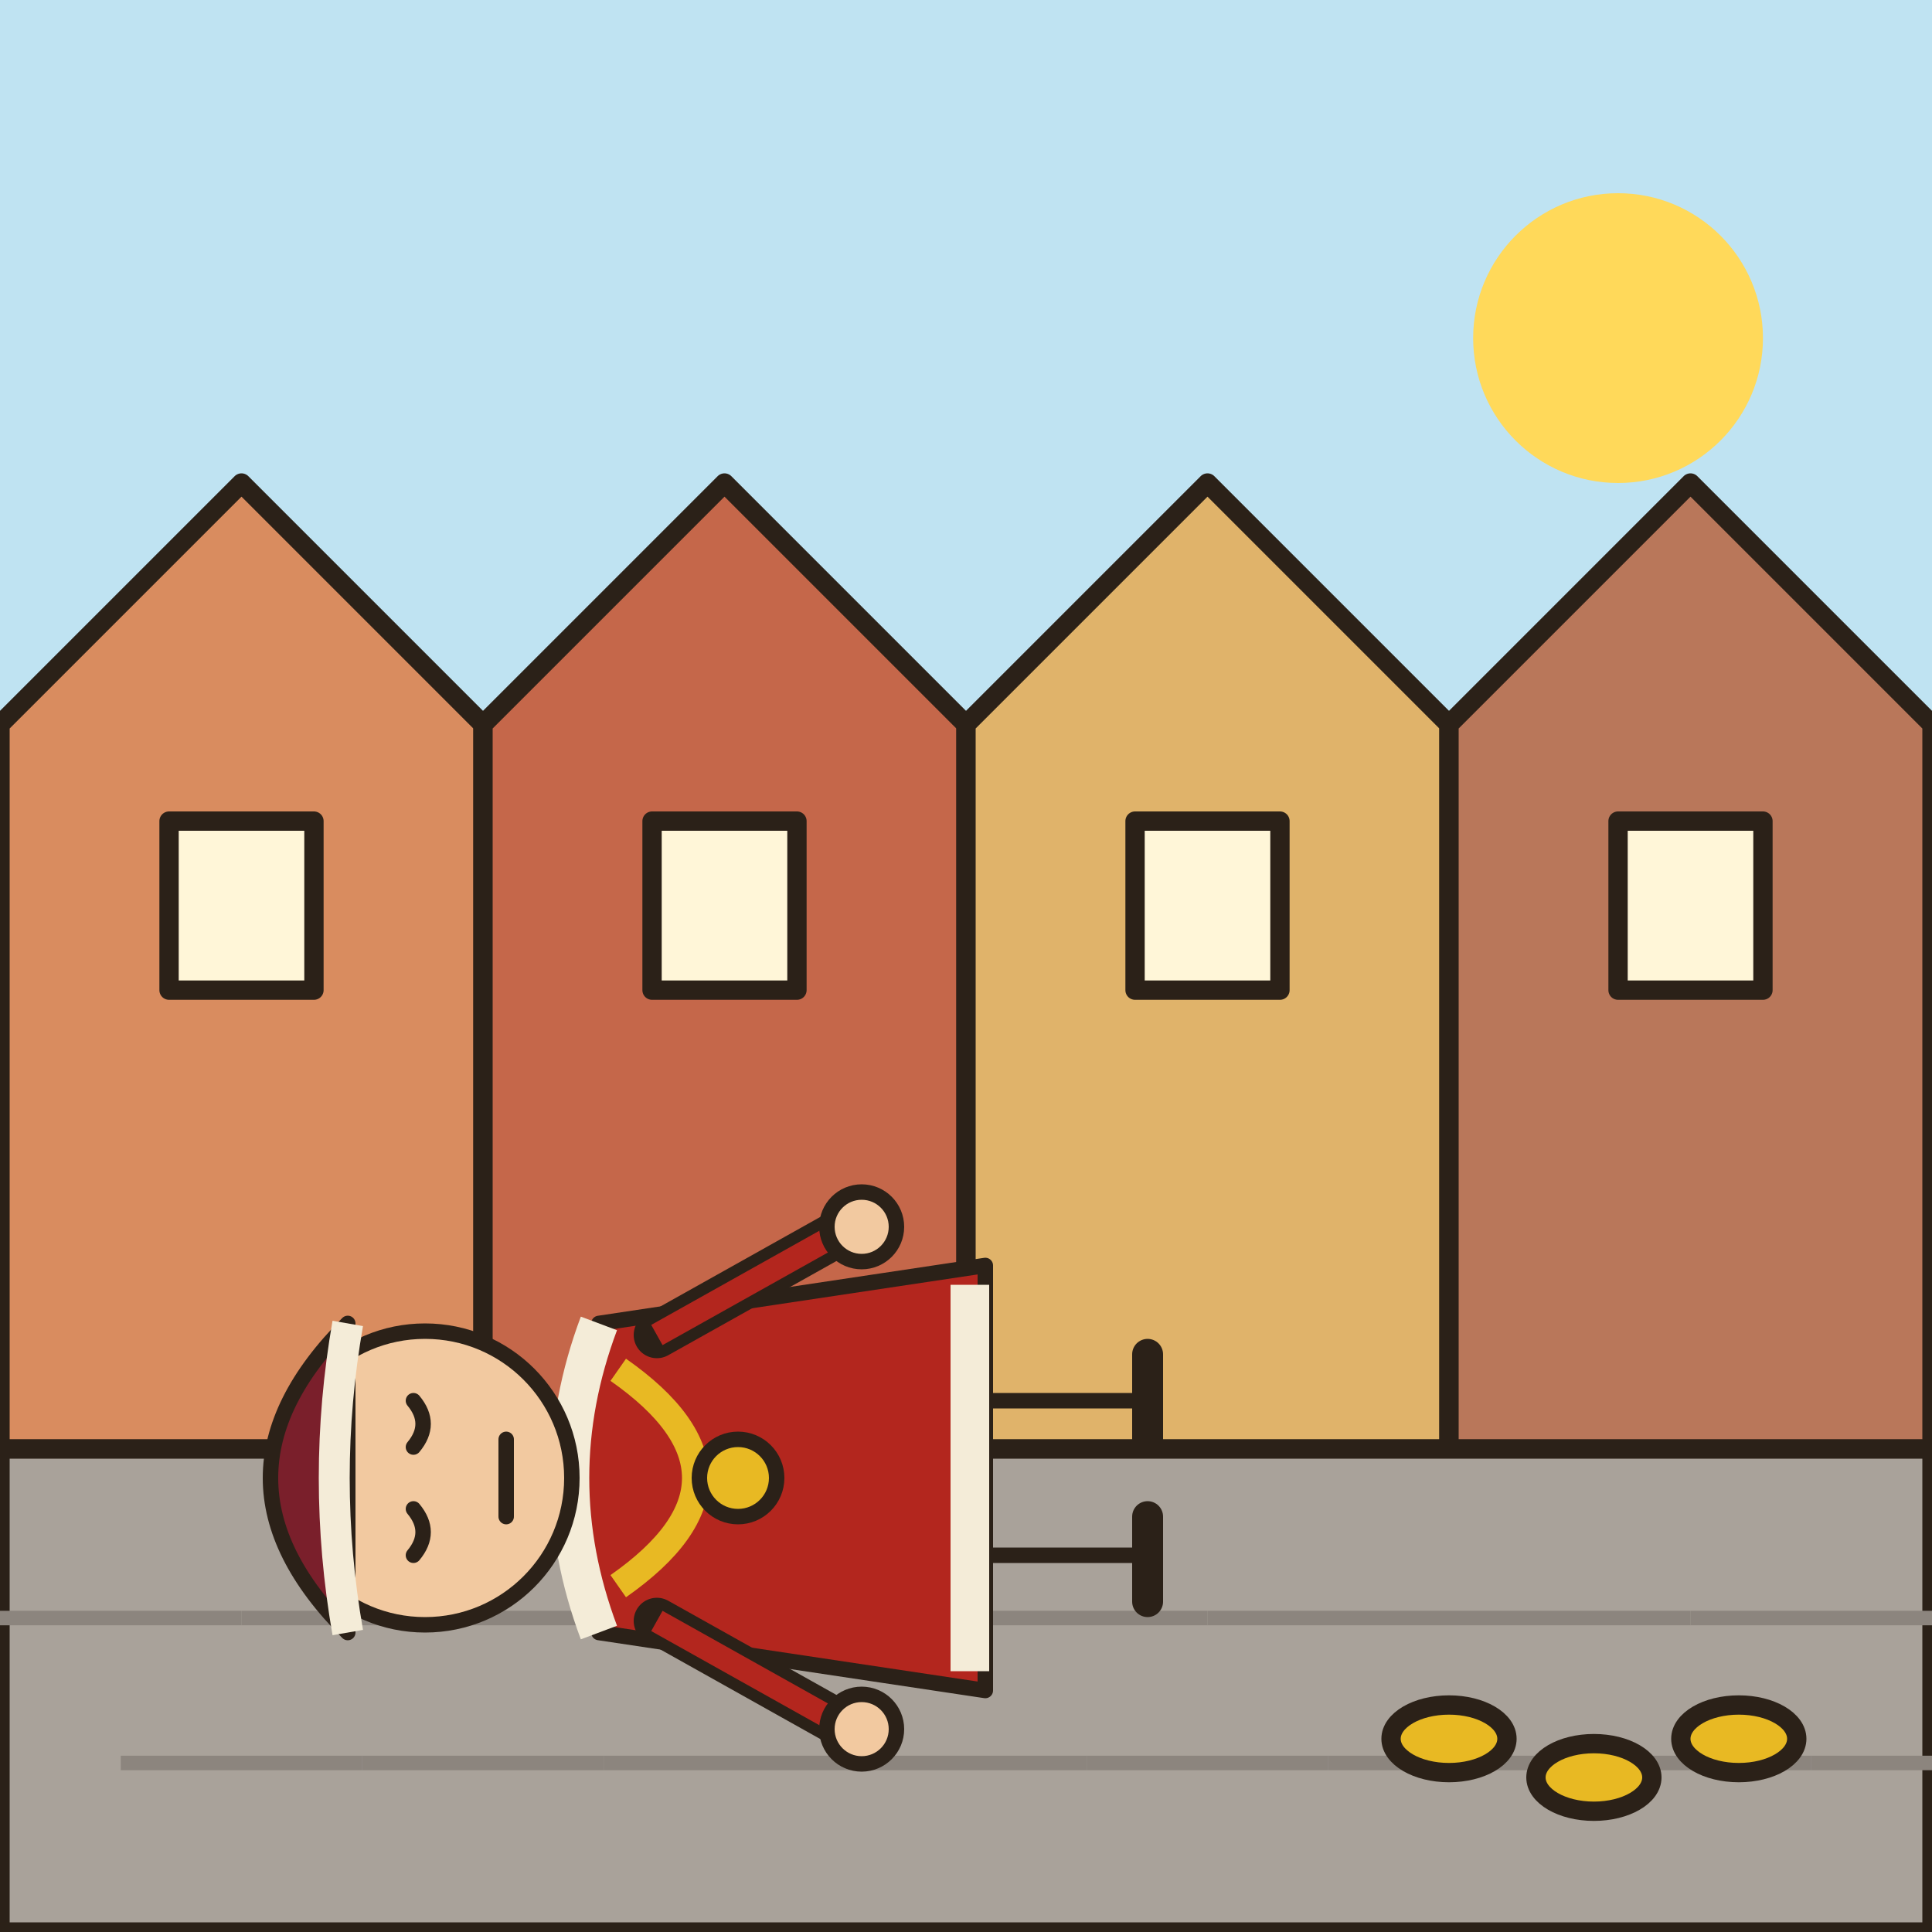
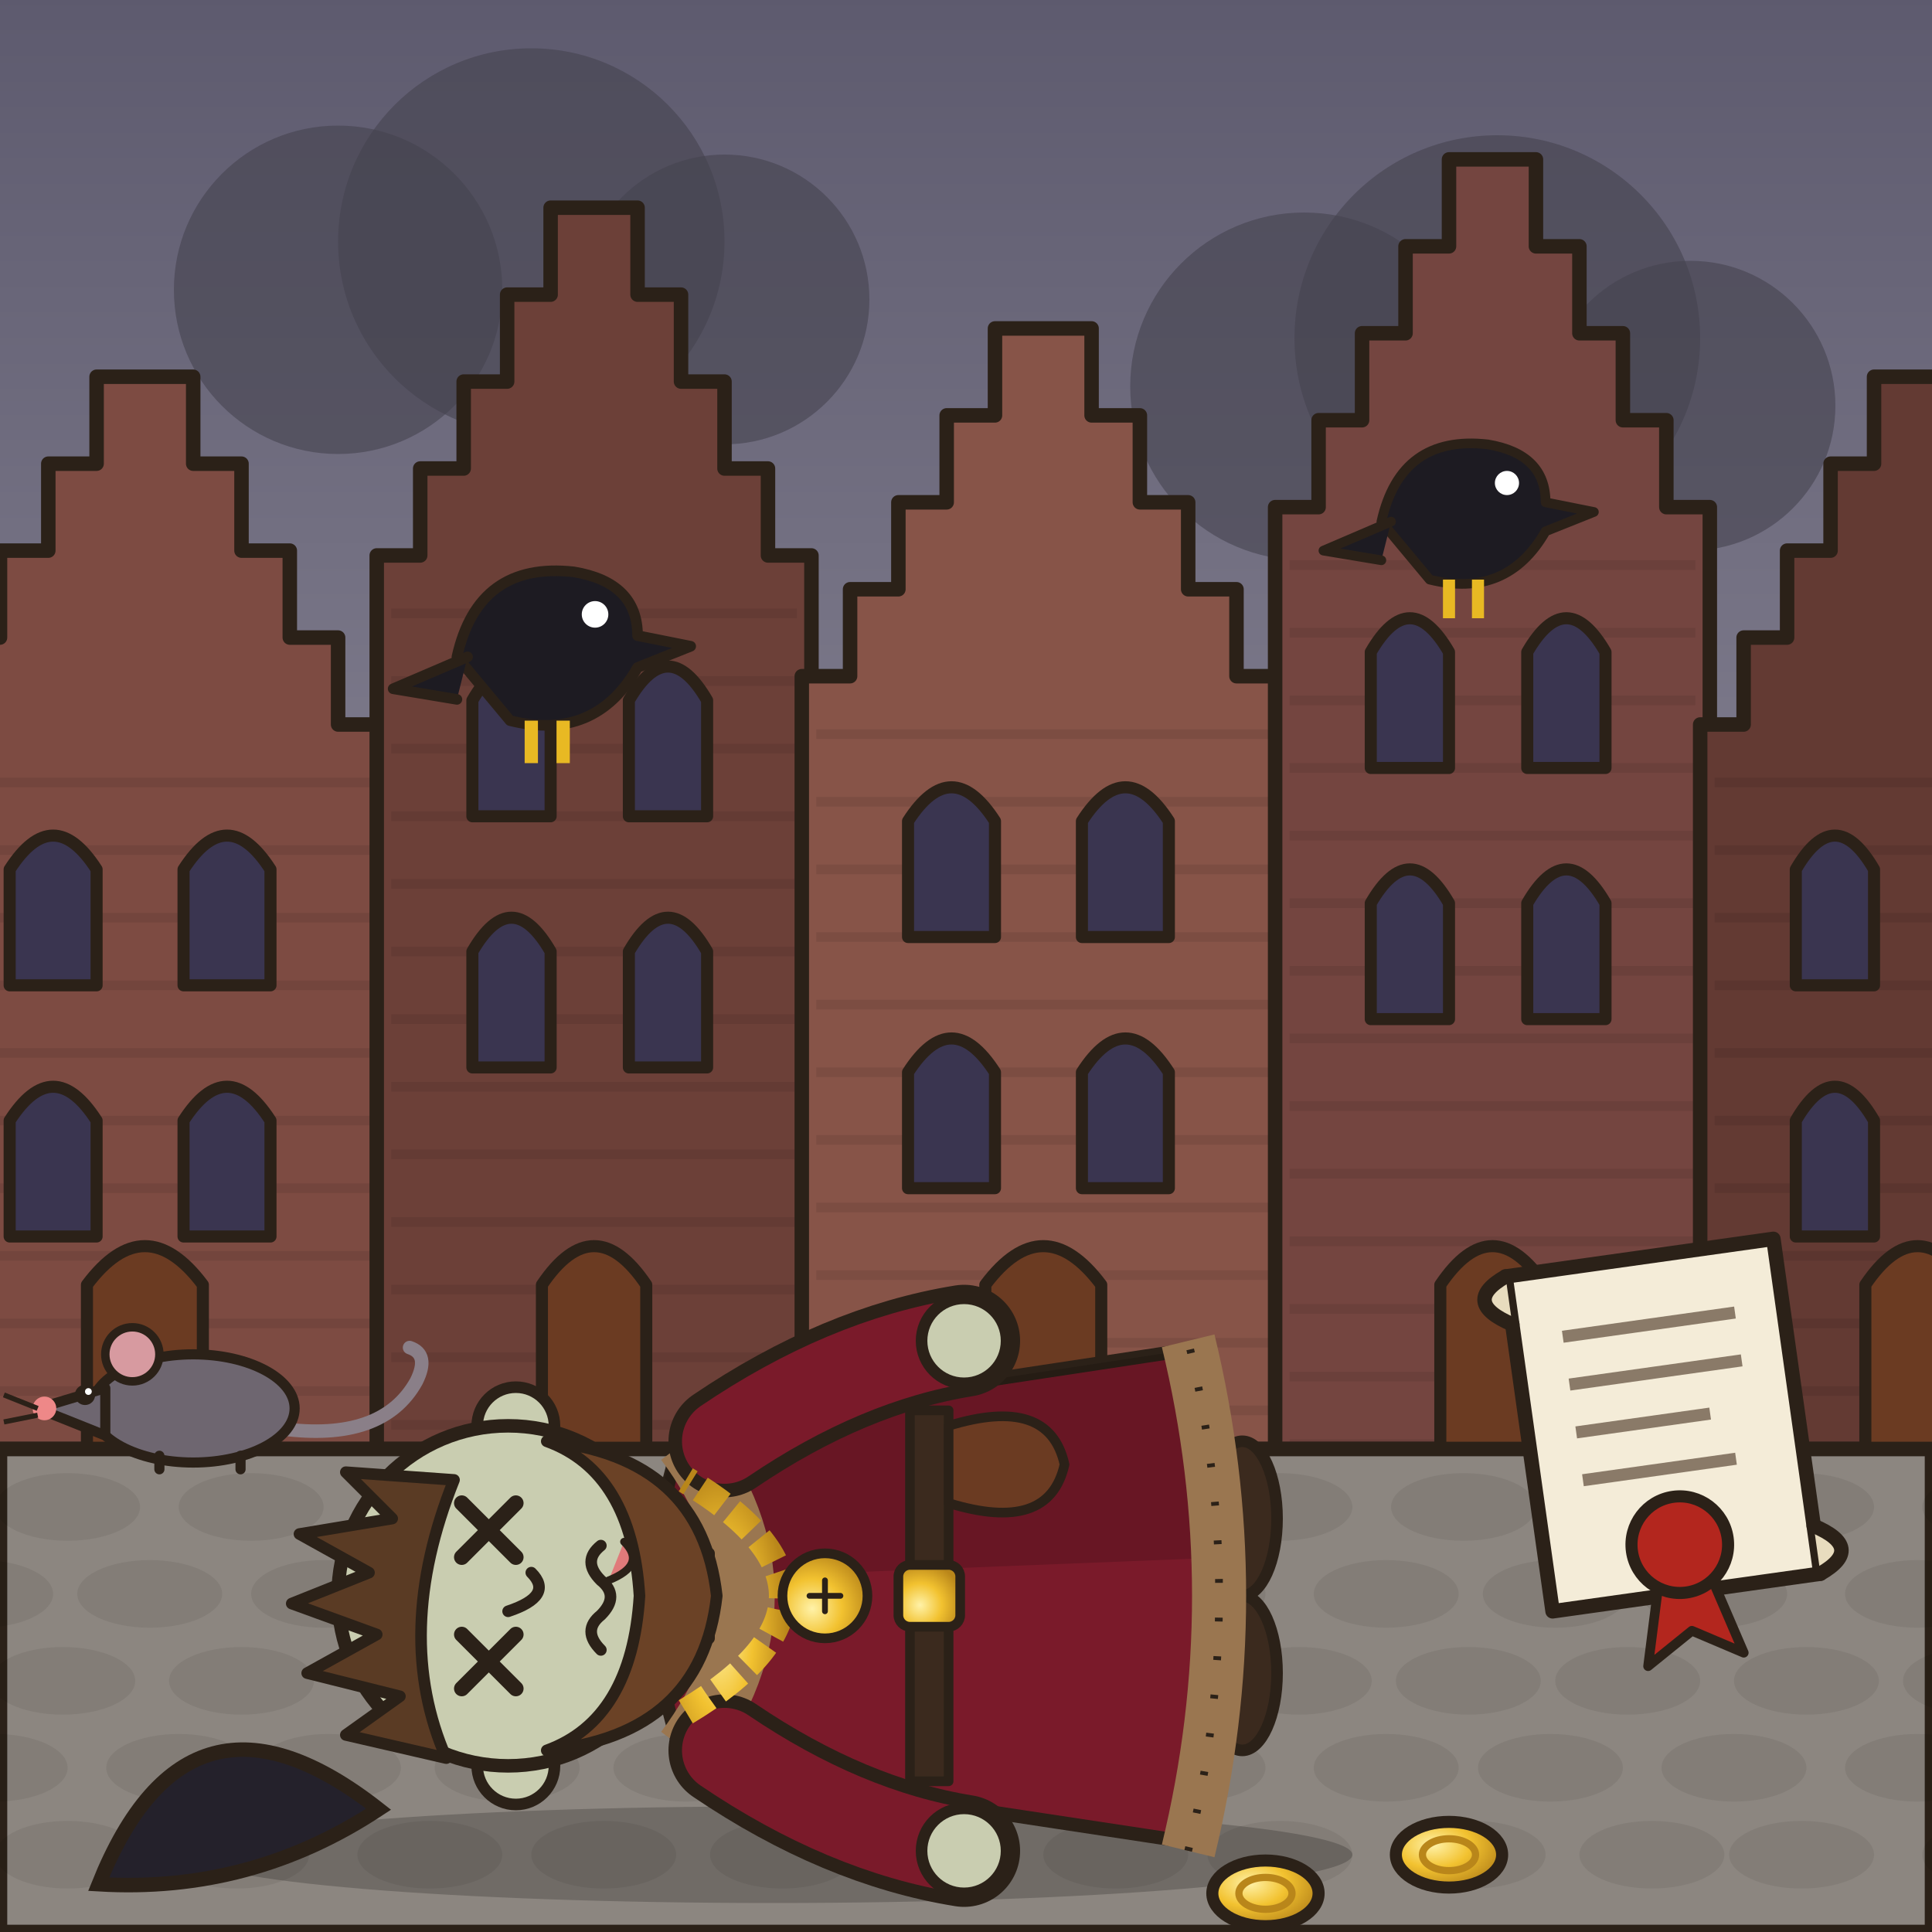
<svg xmlns="http://www.w3.org/2000/svg" viewBox="0 0 400 400" role="img" aria-label="Ratsherr – bis die Pest kam">
-   <rect width="400" height="400" fill="#bfe3f2" />
-   <circle cx="335" cy="70" r="30" fill="#ffd95a" />
-   <path d="M0 300 V150 l50 -50 l50 50 V300 z" fill="#d98c5f" stroke="#2b2118" stroke-width="4" stroke-linejoin="round" stroke-linecap="round" />
-   <rect x="35" y="170" width="30" height="35" fill="#fff6d8" stroke="#2b2118" stroke-width="4" stroke-linejoin="round" stroke-linecap="round" />
-   <path d="M100 300 V150 l50 -50 l50 50 V300 z" fill="#c5674a" stroke="#2b2118" stroke-width="4" stroke-linejoin="round" stroke-linecap="round" />
-   <rect x="135" y="170" width="30" height="35" fill="#fff6d8" stroke="#2b2118" stroke-width="4" stroke-linejoin="round" stroke-linecap="round" />
-   <path d="M200 300 V150 l50 -50 l50 50 V300 z" fill="#e0b36a" stroke="#2b2118" stroke-width="4" stroke-linejoin="round" stroke-linecap="round" />
-   <rect x="235" y="170" width="30" height="35" fill="#fff6d8" stroke="#2b2118" stroke-width="4" stroke-linejoin="round" stroke-linecap="round" />
-   <path d="M300 300 V150 l50 -50 l50 50 V300 z" fill="#b9775a" stroke="#2b2118" stroke-width="4" stroke-linejoin="round" stroke-linecap="round" />
-   <rect x="335" y="170" width="30" height="35" fill="#fff6d8" stroke="#2b2118" stroke-width="4" stroke-linejoin="round" stroke-linecap="round" />
-   <rect y="300" width="400" height="100" fill="#a9a29a" stroke="#2b2118" stroke-width="4" stroke-linejoin="round" stroke-linecap="round" />
-   <path d="M0 335 h50 M25 365 h50" stroke="#8c857e" stroke-width="3" />
-   <path d="M50 335 h50 M75 365 h50" stroke="#8c857e" stroke-width="3" />
-   <path d="M100 335 h50 M125 365 h50" stroke="#8c857e" stroke-width="3" />
-   <path d="M150 335 h50 M175 365 h50" stroke="#8c857e" stroke-width="3" />
-   <path d="M200 335 h50 M225 365 h50" stroke="#8c857e" stroke-width="3" />
-   <path d="M250 335 h50 M275 365 h50" stroke="#8c857e" stroke-width="3" />
-   <path d="M300 335 h50 M325 365 h50" stroke="#8c857e" stroke-width="3" />
-   <path d="M350 335 h50 M375 365 h50" stroke="#8c857e" stroke-width="3" />
-   <g transform="translate(-20 130) scale(0.8) rotate(-90 200 220)">
-     <path d="M180 290 v50 M220 290 v50" stroke="#2b2118" stroke-width="4" stroke-linejoin="round" stroke-linecap="round" />
-     <path d="M168 342 h22 M210 342 h22" stroke="#2b2118" stroke-linejoin="round" stroke-linecap="round" stroke-width="8" />
-     <path d="M160 200 Q200 185 240 200 L255 300 H145 Z" fill="#b3261e" stroke="#2b2118" stroke-width="4" stroke-linejoin="round" stroke-linecap="round" />
-     <path d="M150 296 H250" stroke="#f4ecd8" stroke-width="10" />
-     <path d="M160 200 Q200 185 240 200" stroke="#f4ecd8" stroke-width="10" fill="none" />
-     <path d="M163 215 L135 265 M237 215 L265 265" stroke="#2b2118" stroke-linejoin="round" stroke-linecap="round" stroke-width="12" />
-     <path d="M163 215 L135 265 M237 215 L265 265" stroke="#b3261e" stroke-width="6" />
-     <circle cx="135" cy="268" r="9" fill="#f2c9a0" stroke="#2b2118" stroke-width="4" stroke-linejoin="round" stroke-linecap="round" />
-     <circle cx="265" cy="268" r="9" fill="#f2c9a0" stroke="#2b2118" stroke-width="4" stroke-linejoin="round" stroke-linecap="round" />
-     <circle cx="200" cy="155" r="38" fill="#f2c9a0" stroke="#2b2118" stroke-width="4" stroke-linejoin="round" stroke-linecap="round" />
-     <path d="M180 152 q6 5 12 0 M208 152 q6 5 12 0" stroke="#2b2118" stroke-width="4" stroke-linejoin="round" stroke-linecap="round" fill="none" />
-     <path d="M190 176 h20" stroke="#2b2118" stroke-width="4" stroke-linejoin="round" stroke-linecap="round" />
-     <path d="M160 135 Q200 95 240 135 Z" fill="#7a1f2b" stroke="#2b2118" stroke-width="4" stroke-linejoin="round" stroke-linecap="round" />
-     <path d="M160 135 Q200 128 240 135" stroke="#f4ecd8" stroke-width="8" fill="none" />
-     <path d="M172 205 Q200 245 228 205" stroke="#e8b923" stroke-width="7" fill="none" />
-     <circle cx="200" cy="236" r="10" fill="#e8b923" stroke="#2b2118" stroke-width="4" stroke-linejoin="round" stroke-linecap="round" />
+   <defs>
+     <linearGradient id="tag" x1="0" y1="0" x2="0" y2="1">
+       <stop offset="0" stop-color="#7cc4ec" />
+       <stop offset="1" stop-color="#d9f0fb" />
+     </linearGradient>
+     <linearGradient id="grau" x1="0" y1="0" x2="0" y2="1">
+       <stop offset="0" stop-color="#5d5a6e" />
+       <stop offset="1" stop-color="#a9a6b3" />
+     </linearGradient>
+     <linearGradient id="wasser" x1="0" y1="0" x2="0" y2="1">
+       <stop offset="0" stop-color="#3d8fbf" />
+       <stop offset="1" stop-color="#25668f" />
+     </linearGradient>
+     <linearGradient id="wasser_grau" x1="0" y1="0" x2="0" y2="1">
+       <stop offset="0" stop-color="#5f7c8c" />
+       <stop offset="1" stop-color="#3f5866" />
+     </linearGradient>
+     <radialGradient id="gold" cx=".35" cy=".35" r=".7">
+       <stop offset="0" stop-color="#fff2a8" />
+       <stop offset=".5" stop-color="#f2c230" />
+       <stop offset="1" stop-color="#b9861a" />
+     </radialGradient>
+   </defs>
+   <clipPath id="r">
+     <rect width="400" height="400" rx="0" />
+   </clipPath>
+   <g clip-path="url(#r)">
+     <rect width="400" height="400" fill="url(#grau)" />
+     <circle cx="70" cy="60" r="34" fill="#45424f" opacity=".6" />
+     <circle cx="110" cy="50" r="40" fill="#45424f" opacity=".6" />
+     <circle cx="150" cy="62" r="30" fill="#45424f" opacity=".6" />
+     <circle cx="270" cy="80" r="36" fill="#45424f" opacity=".6" />
+     <circle cx="310" cy="70" r="42" fill="#45424f" opacity=".6" />
+     <circle cx="350" cy="84" r="30" fill="#45424f" opacity=".6" />
+     <path d="M-20.0 300.0 L-20.0 150.0 L-10.0 150.0 L-10.0 132.0 L0.0 132.0 L0.0 114.0 L10.0 114.0 L10.0 96.0 L20.0 96.0 L20.0 78.0 L40.0 78.0 L40.0 96.0 L50.0 96.0 L50.0 114.0 L60.0 114.0 L60.0 132.0 L70.0 132.0 L70.0 150.0 L80.0 150.0 L80.0 150.0 L80.0 300.0 Z" fill="#7d4b42" stroke="#2b2118" stroke-width="3" stroke-linejoin="round" stroke-linecap="round" />
+     <path d="M-17 162 h94" stroke="#000" stroke-opacity=".08" stroke-width="2" />
+     <path d="M-17 176 h94" stroke="#000" stroke-opacity=".08" stroke-width="2" />
+     <path d="M-17 190 h94" stroke="#000" stroke-opacity=".08" stroke-width="2" />
+     <path d="M-17 204 h94" stroke="#000" stroke-opacity=".08" stroke-width="2" />
+     <path d="M-17 218 h94" stroke="#000" stroke-opacity=".08" stroke-width="2" />
+     <path d="M-17 232 h94" stroke="#000" stroke-opacity=".08" stroke-width="2" />
+     <path d="M-17 246 h94" stroke="#000" stroke-opacity=".08" stroke-width="2" />
+     <path d="M-17 260 h94" stroke="#000" stroke-opacity=".08" stroke-width="2" />
+     <path d="M-17 274 h94" stroke="#000" stroke-opacity=".08" stroke-width="2" />
+     <path d="M-17 288 h94" stroke="#000" stroke-opacity=".08" stroke-width="2" />
+     <path d="M2.0 204 v-24 q9.0 -14 18.0 0 v24 z" fill="#3a3550" stroke="#2b2118" stroke-width="2.5" stroke-linejoin="round" stroke-linecap="round" />
+     <path d="M38.0 204 v-24 q9.0 -14 18.0 0 v24 z" fill="#3a3550" stroke="#2b2118" stroke-width="2.5" stroke-linejoin="round" stroke-linecap="round" />
+     <path d="M2.0 256 v-24 q9.0 -14 18.0 0 v24 z" fill="#3a3550" stroke="#2b2118" stroke-width="2.5" stroke-linejoin="round" stroke-linecap="round" />
+     <path d="M38.0 256 v-24 q9.0 -14 18.0 0 v24 z" fill="#3a3550" stroke="#2b2118" stroke-width="2.5" stroke-linejoin="round" stroke-linecap="round" />
+     <path d="M18.0 300 v-34 q12.0 -16 24.0 0 v34 z" fill="#6b3b22" stroke="#2b2118" stroke-width="2.5" stroke-linejoin="round" stroke-linecap="round" />
+     <path d="M78.0 300.0 L78.0 115.0 L87.0 115.0 L87.0 97.0 L96.0 97.0 L96.0 79.0 L105.0 79.0 L105.0 61.0 L114.0 61.0 L114.0 43.0 L132.0 43.0 L132.0 61.0 L141.0 61.0 L141.0 79.0 L150.0 79.0 L150.0 97.0 L159.0 97.0 L159.0 115.0 L168.0 115.0 L168.0 115.0 L168.0 300.0 Z" fill="#6c4038" stroke="#2b2118" stroke-width="3" stroke-linejoin="round" stroke-linecap="round" />
+     <path d="M81 127 h84" stroke="#000" stroke-opacity=".08" stroke-width="2" />
+     <path d="M81 141 h84" stroke="#000" stroke-opacity=".08" stroke-width="2" />
+     <path d="M81 155 h84" stroke="#000" stroke-opacity=".08" stroke-width="2" />
+     <path d="M81 169 h84" stroke="#000" stroke-opacity=".08" stroke-width="2" />
+     <path d="M81 183 h84" stroke="#000" stroke-opacity=".08" stroke-width="2" />
+     <path d="M81 197 h84" stroke="#000" stroke-opacity=".08" stroke-width="2" />
+     <path d="M81 211 h84" stroke="#000" stroke-opacity=".08" stroke-width="2" />
+     <path d="M81 225 h84" stroke="#000" stroke-opacity=".08" stroke-width="2" />
+     <path d="M81 239 h84" stroke="#000" stroke-opacity=".08" stroke-width="2" />
+     <path d="M81 253 h84" stroke="#000" stroke-opacity=".08" stroke-width="2" />
+     <path d="M81 267 h84" stroke="#000" stroke-opacity=".08" stroke-width="2" />
+     <path d="M81 281 h84" stroke="#000" stroke-opacity=".08" stroke-width="2" />
+     <path d="M81 295 h84" stroke="#000" stroke-opacity=".08" stroke-width="2" />
+     <path d="M97.8 169 v-24 q8.1 -14 16.2 0 v24 z" fill="#3a3550" stroke="#2b2118" stroke-width="2.5" stroke-linejoin="round" stroke-linecap="round" />
+     <path d="M130.2 169 v-24 q8.1 -14 16.2 0 v24 z" fill="#3a3550" stroke="#2b2118" stroke-width="2.5" stroke-linejoin="round" stroke-linecap="round" />
+     <path d="M97.8 221 v-24 q8.1 -14 16.2 0 v24 z" fill="#3a3550" stroke="#2b2118" stroke-width="2.5" stroke-linejoin="round" stroke-linecap="round" />
+     <path d="M130.2 221 v-24 q8.1 -14 16.2 0 v24 z" fill="#3a3550" stroke="#2b2118" stroke-width="2.5" stroke-linejoin="round" stroke-linecap="round" />
+     <path d="M112.2 300 v-34 q10.8 -16 21.6 0 v34 z" fill="#6b3b22" stroke="#2b2118" stroke-width="2.5" stroke-linejoin="round" stroke-linecap="round" />
+     <path d="M166.0 300.0 L166.0 140.0 L176.0 140.0 L176.0 122.0 L186.0 122.0 L186.0 104.0 L196.0 104.0 L196.0 86.0 L206.0 86.0 L206.0 68.0 L226.0 68.0 L226.0 86.0 L236.0 86.0 L236.0 104.0 L246.0 104.0 L246.0 122.0 L256.0 122.0 L256.0 140.0 L266.0 140.0 L266.0 140.0 L266.0 300.0 Z" fill="#875448" stroke="#2b2118" stroke-width="3" stroke-linejoin="round" stroke-linecap="round" />
+     <path d="M169 152 h94" stroke="#000" stroke-opacity=".08" stroke-width="2" />
+     <path d="M169 166 h94" stroke="#000" stroke-opacity=".08" stroke-width="2" />
+     <path d="M169 180 h94" stroke="#000" stroke-opacity=".08" stroke-width="2" />
+     <path d="M169 194 h94" stroke="#000" stroke-opacity=".08" stroke-width="2" />
+     <path d="M169 208 h94" stroke="#000" stroke-opacity=".08" stroke-width="2" />
+     <path d="M169 222 h94" stroke="#000" stroke-opacity=".08" stroke-width="2" />
+     <path d="M169 236 h94" stroke="#000" stroke-opacity=".08" stroke-width="2" />
+     <path d="M169 250 h94" stroke="#000" stroke-opacity=".08" stroke-width="2" />
+     <path d="M169 264 h94" stroke="#000" stroke-opacity=".08" stroke-width="2" />
+     <path d="M169 278 h94" stroke="#000" stroke-opacity=".08" stroke-width="2" />
+     <path d="M169 292 h94" stroke="#000" stroke-opacity=".08" stroke-width="2" />
+     <path d="M188.0 194 v-24 q9.0 -14 18.0 0 v24 z" fill="#3a3550" stroke="#2b2118" stroke-width="2.5" stroke-linejoin="round" stroke-linecap="round" />
+     <path d="M224.0 194 v-24 q9.0 -14 18.0 0 v24 z" fill="#3a3550" stroke="#2b2118" stroke-width="2.5" stroke-linejoin="round" stroke-linecap="round" />
+     <path d="M188.0 246 v-24 q9.0 -14 18.0 0 v24 z" fill="#3a3550" stroke="#2b2118" stroke-width="2.5" stroke-linejoin="round" stroke-linecap="round" />
+     <path d="M224.0 246 v-24 q9.0 -14 18.0 0 v24 z" fill="#3a3550" stroke="#2b2118" stroke-width="2.5" stroke-linejoin="round" stroke-linecap="round" />
+     <path d="M204.0 300 v-34 q12.0 -16 24.0 0 v34 z" fill="#6b3b22" stroke="#2b2118" stroke-width="2.5" stroke-linejoin="round" stroke-linecap="round" />
+     <path d="M264.0 300.0 L264.0 105.0 L273.0 105.0 L273.0 87.0 L282.0 87.0 L282.0 69.0 L291.0 69.0 L291.0 51.0 L300.0 51.0 L300.0 33.0 L318.0 33.0 L318.0 51.0 L327.0 51.0 L327.0 69.0 L336.0 69.0 L336.0 87.0 L345.0 87.0 L345.0 105.0 L354.0 105.0 L354.0 105.0 L354.0 300.0 Z" fill="#744540" stroke="#2b2118" stroke-width="3" stroke-linejoin="round" stroke-linecap="round" />
+     <path d="M267 117 h84" stroke="#000" stroke-opacity=".08" stroke-width="2" />
+     <path d="M267 131 h84" stroke="#000" stroke-opacity=".08" stroke-width="2" />
+     <path d="M267 145 h84" stroke="#000" stroke-opacity=".08" stroke-width="2" />
+     <path d="M267 159 h84" stroke="#000" stroke-opacity=".08" stroke-width="2" />
+     <path d="M267 173 h84" stroke="#000" stroke-opacity=".08" stroke-width="2" />
+     <path d="M267 187 h84" stroke="#000" stroke-opacity=".08" stroke-width="2" />
+     <path d="M267 201 h84" stroke="#000" stroke-opacity=".08" stroke-width="2" />
+     <path d="M267 215 h84" stroke="#000" stroke-opacity=".08" stroke-width="2" />
+     <path d="M267 229 h84" stroke="#000" stroke-opacity=".08" stroke-width="2" />
+     <path d="M267 243 h84" stroke="#000" stroke-opacity=".08" stroke-width="2" />
+     <path d="M267 257 h84" stroke="#000" stroke-opacity=".08" stroke-width="2" />
+     <path d="M267 271 h84" stroke="#000" stroke-opacity=".08" stroke-width="2" />
+     <path d="M267 285 h84" stroke="#000" stroke-opacity=".08" stroke-width="2" />
+     <path d="M267 299 h84" stroke="#000" stroke-opacity=".08" stroke-width="2" />
+     <path d="M283.8 159 v-24 q8.1 -14 16.2 0 v24 z" fill="#3a3550" stroke="#2b2118" stroke-width="2.5" stroke-linejoin="round" stroke-linecap="round" />
+     <path d="M316.2 159 v-24 q8.1 -14 16.2 0 v24 z" fill="#3a3550" stroke="#2b2118" stroke-width="2.5" stroke-linejoin="round" stroke-linecap="round" />
+     <path d="M283.8 211 v-24 q8.1 -14 16.2 0 v24 z" fill="#3a3550" stroke="#2b2118" stroke-width="2.5" stroke-linejoin="round" stroke-linecap="round" />
+     <path d="M316.2 211 v-24 q8.1 -14 16.2 0 v24 z" fill="#3a3550" stroke="#2b2118" stroke-width="2.5" stroke-linejoin="round" stroke-linecap="round" />
+     <path d="M298.2 300 v-34 q10.8 -16 21.6 0 v34 z" fill="#6b3b22" stroke="#2b2118" stroke-width="2.5" stroke-linejoin="round" stroke-linecap="round" />
+     <path d="M352.0 300.0 L352.0 150.0 L361.0 150.0 L361.0 132.0 L370.0 132.0 L370.0 114.0 L379.0 114.0 L379.0 96.0 L388.0 96.0 L388.0 78.0 L406.0 78.0 L406.0 96.0 L415.0 96.0 L415.0 114.0 L424.0 114.0 L424.0 132.0 L433.0 132.0 L433.0 150.0 L442.0 150.0 L442.0 150.0 L442.0 300.0 Z" fill="#633a33" stroke="#2b2118" stroke-width="3" stroke-linejoin="round" stroke-linecap="round" />
+     <path d="M355 162 h84" stroke="#000" stroke-opacity=".08" stroke-width="2" />
+     <path d="M355 176 h84" stroke="#000" stroke-opacity=".08" stroke-width="2" />
+     <path d="M355 190 h84" stroke="#000" stroke-opacity=".08" stroke-width="2" />
+     <path d="M355 204 h84" stroke="#000" stroke-opacity=".08" stroke-width="2" />
+     <path d="M355 218 h84" stroke="#000" stroke-opacity=".08" stroke-width="2" />
+     <path d="M355 232 h84" stroke="#000" stroke-opacity=".08" stroke-width="2" />
+     <path d="M355 246 h84" stroke="#000" stroke-opacity=".08" stroke-width="2" />
+     <path d="M355 260 h84" stroke="#000" stroke-opacity=".08" stroke-width="2" />
+     <path d="M355 274 h84" stroke="#000" stroke-opacity=".08" stroke-width="2" />
+     <path d="M355 288 h84" stroke="#000" stroke-opacity=".08" stroke-width="2" />
+     <path d="M371.8 204 v-24 q8.1 -14 16.2 0 v24 z" fill="#3a3550" stroke="#2b2118" stroke-width="2.5" stroke-linejoin="round" stroke-linecap="round" />
+     <path d="M404.2 204 v-24 q8.1 -14 16.2 0 v24 z" fill="#3a3550" stroke="#2b2118" stroke-width="2.5" stroke-linejoin="round" stroke-linecap="round" />
+     <path d="M371.8 256 v-24 q8.1 -14 16.2 0 v24 z" fill="#3a3550" stroke="#2b2118" stroke-width="2.5" stroke-linejoin="round" stroke-linecap="round" />
+     <path d="M404.2 256 v-24 q8.1 -14 16.2 0 v24 z" fill="#3a3550" stroke="#2b2118" stroke-width="2.5" stroke-linejoin="round" stroke-linecap="round" />
+     <path d="M386.2 300 v-34 q10.8 -16 21.6 0 v34 z" fill="#6b3b22" stroke="#2b2118" stroke-width="2.5" stroke-linejoin="round" stroke-linecap="round" />
+     <rect y="300" width="400" height="100" fill="#8c8680" stroke="#2b2118" stroke-width="3" stroke-linejoin="round" stroke-linecap="round" />
+     <ellipse cx="-21" cy="312" rx="15" ry="7" fill="#000" opacity=".07" />
+     <ellipse cx="14" cy="312" rx="15" ry="7" fill="#000" opacity=".07" />
+     <ellipse cx="52" cy="312" rx="15" ry="7" fill="#000" opacity=".07" />
+     <ellipse cx="90" cy="312" rx="15" ry="7" fill="#000" opacity=".07" />
+     <ellipse cx="121" cy="312" rx="15" ry="7" fill="#000" opacity=".07" />
+     <ellipse cx="157" cy="312" rx="15" ry="7" fill="#000" opacity=".07" />
+     <ellipse cx="199" cy="312" rx="15" ry="7" fill="#000" opacity=".07" />
+     <ellipse cx="233" cy="312" rx="15" ry="7" fill="#000" opacity=".07" />
+     <ellipse cx="265" cy="312" rx="15" ry="7" fill="#000" opacity=".07" />
+     <ellipse cx="303" cy="312" rx="15" ry="7" fill="#000" opacity=".07" />
+     <ellipse cx="341" cy="312" rx="15" ry="7" fill="#000" opacity=".07" />
+     <ellipse cx="373" cy="312" rx="15" ry="7" fill="#000" opacity=".07" />
+     <ellipse cx="413" cy="312" rx="15" ry="7" fill="#000" opacity=".07" />
+     <ellipse cx="-4" cy="330" rx="15" ry="7" fill="#000" opacity=".07" />
+     <ellipse cx="31" cy="330" rx="15" ry="7" fill="#000" opacity=".07" />
+     <ellipse cx="67" cy="330" rx="15" ry="7" fill="#000" opacity=".07" />
+     <ellipse cx="106" cy="330" rx="15" ry="7" fill="#000" opacity=".07" />
+     <ellipse cx="142" cy="330" rx="15" ry="7" fill="#000" opacity=".07" />
+     <ellipse cx="175" cy="330" rx="15" ry="7" fill="#000" opacity=".07" />
+     <ellipse cx="212" cy="330" rx="15" ry="7" fill="#000" opacity=".07" />
+     <ellipse cx="247" cy="330" rx="15" ry="7" fill="#000" opacity=".07" />
+     <ellipse cx="287" cy="330" rx="15" ry="7" fill="#000" opacity=".07" />
+     <ellipse cx="322" cy="330" rx="15" ry="7" fill="#000" opacity=".07" />
+     <ellipse cx="355" cy="330" rx="15" ry="7" fill="#000" opacity=".07" />
+     <ellipse cx="397" cy="330" rx="15" ry="7" fill="#000" opacity=".07" />
+     <ellipse cx="-19" cy="348" rx="15" ry="7" fill="#000" opacity=".07" />
+     <ellipse cx="13" cy="348" rx="15" ry="7" fill="#000" opacity=".07" />
+     <ellipse cx="50" cy="348" rx="15" ry="7" fill="#000" opacity=".07" />
+     <ellipse cx="90" cy="348" rx="15" ry="7" fill="#000" opacity=".07" />
+     <ellipse cx="126" cy="348" rx="15" ry="7" fill="#000" opacity=".07" />
+     <ellipse cx="161" cy="348" rx="15" ry="7" fill="#000" opacity=".07" />
+     <ellipse cx="193" cy="348" rx="15" ry="7" fill="#000" opacity=".07" />
+     <ellipse cx="233" cy="348" rx="15" ry="7" fill="#000" opacity=".07" />
+     <ellipse cx="269" cy="348" rx="15" ry="7" fill="#000" opacity=".07" />
+     <ellipse cx="304" cy="348" rx="15" ry="7" fill="#000" opacity=".07" />
+     <ellipse cx="337" cy="348" rx="15" ry="7" fill="#000" opacity=".07" />
+     <ellipse cx="374" cy="348" rx="15" ry="7" fill="#000" opacity=".07" />
+     <ellipse cx="409" cy="348" rx="15" ry="7" fill="#000" opacity=".07" />
+     <ellipse cx="-1" cy="366" rx="15" ry="7" fill="#000" opacity=".07" />
+     <ellipse cx="37" cy="366" rx="15" ry="7" fill="#000" opacity=".07" />
+     <ellipse cx="68" cy="366" rx="15" ry="7" fill="#000" opacity=".07" />
+     <ellipse cx="105" cy="366" rx="15" ry="7" fill="#000" opacity=".07" />
+     <ellipse cx="142" cy="366" rx="15" ry="7" fill="#000" opacity=".07" />
+     <ellipse cx="176" cy="366" rx="15" ry="7" fill="#000" opacity=".07" />
+     <ellipse cx="215" cy="366" rx="15" ry="7" fill="#000" opacity=".07" />
+     <ellipse cx="247" cy="366" rx="15" ry="7" fill="#000" opacity=".07" />
+     <ellipse cx="287" cy="366" rx="15" ry="7" fill="#000" opacity=".07" />
+     <ellipse cx="321" cy="366" rx="15" ry="7" fill="#000" opacity=".07" />
+     <ellipse cx="359" cy="366" rx="15" ry="7" fill="#000" opacity=".07" />
+     <ellipse cx="397" cy="366" rx="15" ry="7" fill="#000" opacity=".07" />
+     <ellipse cx="-18" cy="384" rx="15" ry="7" fill="#000" opacity=".07" />
+     <ellipse cx="14" cy="384" rx="15" ry="7" fill="#000" opacity=".07" />
+     <ellipse cx="49" cy="384" rx="15" ry="7" fill="#000" opacity=".07" />
+     <ellipse cx="89" cy="384" rx="15" ry="7" fill="#000" opacity=".07" />
+     <ellipse cx="125" cy="384" rx="15" ry="7" fill="#000" opacity=".07" />
+     <ellipse cx="162" cy="384" rx="15" ry="7" fill="#000" opacity=".07" />
+     <ellipse cx="194" cy="384" rx="15" ry="7" fill="#000" opacity=".07" />
+     <ellipse cx="231" cy="384" rx="15" ry="7" fill="#000" opacity=".07" />
+     <ellipse cx="265" cy="384" rx="15" ry="7" fill="#000" opacity=".07" />
+     <ellipse cx="305" cy="384" rx="15" ry="7" fill="#000" opacity=".07" />
+     <ellipse cx="342" cy="384" rx="15" ry="7" fill="#000" opacity=".07" />
+     <ellipse cx="373" cy="384" rx="15" ry="7" fill="#000" opacity=".07" />
+     <ellipse cx="413" cy="384" rx="15" ry="7" fill="#000" opacity=".07" />
+     <g transform="translate(110 136) scale(1.1)">
+       <path d="M-14 0 q4 -18 22 -16 q12 2 12 12 l10 2 l-10 4 q-8 14 -24 10 z" fill="#1d1b22" stroke="#2b2118" stroke-width="2" stroke-linejoin="round" stroke-linecap="round" />
+       <path d="M-12 0 l-14 6 l12 2" fill="#1d1b22" stroke="#2b2118" stroke-width="2" stroke-linejoin="round" stroke-linecap="round" />
+       <circle cx="12" cy="-8" r="2.5" fill="#fff" />
+       <path d="M0 12 v8 M6 12 v8" stroke="#e8b923" stroke-width="2.5" />
+     </g>
+     <g transform="translate(300 108) scale(1.0)">
+       <path d="M-14 0 q4 -18 22 -16 q12 2 12 12 l10 2 l-10 4 q-8 14 -24 10 z" fill="#1d1b22" stroke="#2b2118" stroke-width="2" stroke-linejoin="round" stroke-linecap="round" />
+       <path d="M-12 0 l-14 6 l12 2" fill="#1d1b22" stroke="#2b2118" stroke-width="2" stroke-linejoin="round" stroke-linecap="round" />
+       <circle cx="12" cy="-8" r="2.5" fill="#fff" />
+       <path d="M0 12 v8 M6 12 v8" stroke="#e8b923" stroke-width="2.5" />
+     </g>
+     <ellipse cx="160" cy="384" rx="120" ry="10" fill="#000" opacity=".2" />
+     <g transform="translate(262 330.4) scale(0.8) rotate(-90)">
+       <ellipse cx="-20" cy="-6" rx="20" ry="9" fill="#3b2a1e" stroke="#2b2118" stroke-width="3" stroke-linejoin="round" stroke-linecap="round" />
+       <ellipse cx="20" cy="-6" rx="20" ry="9" fill="#3b2a1e" stroke="#2b2118" stroke-width="3" stroke-linejoin="round" stroke-linecap="round" />
+       <path d="M-44 -150 Q0 -166 44 -150 L64 -18 Q0 -6 -64 -18 Z" fill="#7a1a2a" stroke="#2b2118" stroke-width="3.5" stroke-linejoin="round" stroke-linecap="round" />
+       <path d="M4 -160 Q30 -158 44 -150 L64 -18 Q34 -10 10 -9 Z" fill="#000" opacity=".15" />
+       <path d="M-66 -20 Q0 -4 66 -20" stroke="#9a7650" stroke-width="14" fill="none" />
+       <path d="M-66 -20 Q0 -4 66 -20" stroke="#2b2118" stroke-width="2" fill="none" stroke-dasharray="1 9" />
+       <path d="M-40 -150 Q0 -120 40 -150" stroke="#9a7650" stroke-width="16" fill="none" />
+       <rect x="-48" y="-92" width="96" height="10" fill="#3b2a1e" stroke="#2b2118" stroke-width="2.5" stroke-linejoin="round" stroke-linecap="round" />
+       <rect x="-8" y="-95" width="16" height="16" rx="3" fill="url(#gold)" stroke="#2b2118" stroke-width="2.5" stroke-linejoin="round" stroke-linecap="round" />
+       <path d="M24 -82 q-8 26 10 30 q18 -4 10 -30 z" fill="#6b3b22" stroke="#2b2118" stroke-width="2.5" stroke-linejoin="round" stroke-linecap="round" />
+       <path d="M-40 -140 Q-61.0 -109.0 -66 -78" stroke="#2b2118" stroke-width="29" fill="none" stroke-linecap="round" />
+       <path d="M-40 -140 Q-61.0 -109.0 -66 -78" stroke="#7a1a2a" stroke-width="22" fill="none" stroke-linecap="round" />
+       <circle cx="-66" cy="-78" r="11" fill="#c9cdb0" stroke="#2b2118" stroke-width="3" stroke-linejoin="round" stroke-linecap="round" />
+       <path d="M40 -140 Q61.0 -109.0 66 -78" stroke="#2b2118" stroke-width="29" fill="none" stroke-linecap="round" />
+       <path d="M40 -140 Q61.0 -109.0 66 -78" stroke="#7a1a2a" stroke-width="22" fill="none" stroke-linecap="round" />
+       <circle cx="66" cy="-78" r="11" fill="#c9cdb0" stroke="#2b2118" stroke-width="3" stroke-linejoin="round" stroke-linecap="round" />
+       <path d="M-30 -150 Q0 -100 30 -150" stroke="url(#gold)" stroke-width="7" fill="none" stroke-dasharray="7 3" />
+       <circle cx="0" cy="-114" r="11" fill="url(#gold)" stroke="#2b2118" stroke-width="2.5" stroke-linejoin="round" stroke-linecap="round" />
+       <path d="M-4 -114 h8 M0 -118 v8" stroke="#2b2118" stroke-width="1.5" stroke-linejoin="round" stroke-linecap="round" />
+       <rect x="-11" y="-160" width="22" height="16" fill="#c9cdb0" stroke="#2b2118" stroke-width="3" stroke-linejoin="round" stroke-linecap="round" />
+       <circle cx="-44" cy="-194" r="10" fill="#c9cdb0" stroke="#2b2118" stroke-width="3" stroke-linejoin="round" stroke-linecap="round" />
+       <circle cx="44" cy="-194" r="10" fill="#c9cdb0" stroke="#2b2118" stroke-width="3" stroke-linejoin="round" stroke-linecap="round" />
+       <circle cx="0" cy="-196" r="44" fill="#c9cdb0" stroke="#2b2118" stroke-width="3.5" stroke-linejoin="round" stroke-linecap="round" />
+       <circle cx="-22" cy="-160" r="4" fill="#5b3a4a" opacity=".7" />
+       <circle cx="20" cy="-158" r="3" fill="#5b3a4a" opacity=".7" />
+       <path d="M-4 -196 q4 12 10 6" stroke="#2b2118" stroke-width="3" stroke-linejoin="round" stroke-linecap="round" fill="none" />
+       <path d="M-40 -186 q4 40 40 44 q36 -4 40 -44 q-8 22 -40 24 q-32 -2 -40 -24 z" fill="#6b4226" stroke="#2b2118" stroke-width="3" stroke-linejoin="round" stroke-linecap="round" />
+       <path d="M-24 -208 l14 14 M-10 -208 l-14 14 M10 -208 l14 14 M24 -208 l-14 14" stroke="#2b2118" stroke-width="4" stroke-linejoin="round" stroke-linecap="round" />
+       <path d="M-14 -172 q5 -5 9 0 q5 5 9 0 q5 -5 9 0" stroke="#2b2118" stroke-width="3" stroke-linejoin="round" stroke-linecap="round" fill="none" />
+       <path d="M4 -170 q4 10 10 4" fill="#e07a7a" stroke="#2b2118" stroke-width="2" stroke-linejoin="round" stroke-linecap="round" />
+       <path d="M-42 -212 l6 -26 l10 14 l6 -24 l10 18 l8 -22 l8 20 l10 -18 l4 24 l12 -12 l-2 28 q-40 -16 -72 -2 z" fill="#5a3b24" stroke="#2b2118" stroke-width="3" stroke-linejoin="round" stroke-linecap="round" />
+     </g>
+     <g transform="translate(52 392) rotate(-15)">
+       <path d="M-30 -10 q30 -40 60 0 q-30 10 -60 0 z" fill="#24212b" stroke="#2b2118" stroke-width="3" />
+     </g>
+     <g transform="translate(345 300) rotate(-8)">
+       <rect x="-28" y="-40" width="56" height="70" fill="#f4ecd8" stroke="#2b2118" stroke-width="3" stroke-linejoin="round" stroke-linecap="round" />
+       <path d="M-28 -40 q-10 4 0 10 M28 30 q10 -4 0 -10" stroke="#2b2118" stroke-width="3" stroke-linejoin="round" stroke-linecap="round" fill="#e8dcbe" />
+       <path d="M-18 -26 h36 M-18 -16 h36 M-18 -6 h28 M-18 4 h32" stroke="#8a7a68" stroke-width="2.5" />
+       <path d="M-4 22 l-6 22 l10 -6 l10 6 l-6 -22" fill="#b3261e" stroke="#2b2118" stroke-width="2" stroke-linejoin="round" stroke-linecap="round" />
+       <circle cx="0" cy="20" r="10" fill="#b3261e" stroke="#2b2118" stroke-width="2.5" stroke-linejoin="round" stroke-linecap="round" />
+     </g>
+     <ellipse cx="300" cy="384" rx="11" ry="6.8" fill="url(#gold)" stroke="#2b2118" stroke-width="2.5" stroke-linejoin="round" stroke-linecap="round" />
+     <ellipse cx="300" cy="384" rx="5.5" ry="3.3" fill="none" stroke="#b9861a" stroke-width="1.5" />
+     <ellipse cx="262" cy="392" rx="11" ry="6.8" fill="url(#gold)" stroke="#2b2118" stroke-width="2.5" stroke-linejoin="round" stroke-linecap="round" />
+     <ellipse cx="262" cy="392" rx="5.5" ry="3.3" fill="none" stroke="#b9861a" stroke-width="1.5" />
+     <g transform="translate(40 300) scale(0.7)">
+       <path d="M26 -6 q30 4 40 -14 q4 -8 -2 -10" stroke="#8a7f88" stroke-width="4" fill="none" stroke-linecap="round" />
+       <ellipse cx="0" cy="-12" rx="30" ry="16" fill="#6e6670" stroke="#2b2118" stroke-width="3" stroke-linejoin="round" stroke-linecap="round" />
+       <path d="M-26 -18 l-20 6 l20 8 z" fill="#6e6670" stroke="#2b2118" stroke-width="3" stroke-linejoin="round" stroke-linecap="round" />
+       <circle cx="-44" cy="-12" r="3.5" fill="#e88" />
+       <circle cx="-18" cy="-28" r="8" fill="#d79aa0" stroke="#2b2118" stroke-width="2.5" stroke-linejoin="round" stroke-linecap="round" />
+       <circle cx="-32" cy="-16" r="3" fill="#2b2118" />
+       <circle cx="-31" cy="-17" r="1" fill="#fff" />
+       <path d="M-46 -12 l-10 -4 M-46 -10 l-10 2" stroke="#2b2118" stroke-width="1.5" />
+       <path d="M-10 2 v4 M14 2 v4" stroke="#2b2118" stroke-width="3" stroke-linejoin="round" stroke-linecap="round" />
+     </g>
  </g>
-   <ellipse cx="300" cy="360" rx="12" ry="7" fill="#e8b923" stroke="#2b2118" stroke-width="4" stroke-linejoin="round" stroke-linecap="round" />
-   <ellipse cx="330" cy="368" rx="12" ry="7" fill="#e8b923" stroke="#2b2118" stroke-width="4" stroke-linejoin="round" stroke-linecap="round" />
-   <ellipse cx="360" cy="360" rx="12" ry="7" fill="#e8b923" stroke="#2b2118" stroke-width="4" stroke-linejoin="round" stroke-linecap="round" />
</svg>
